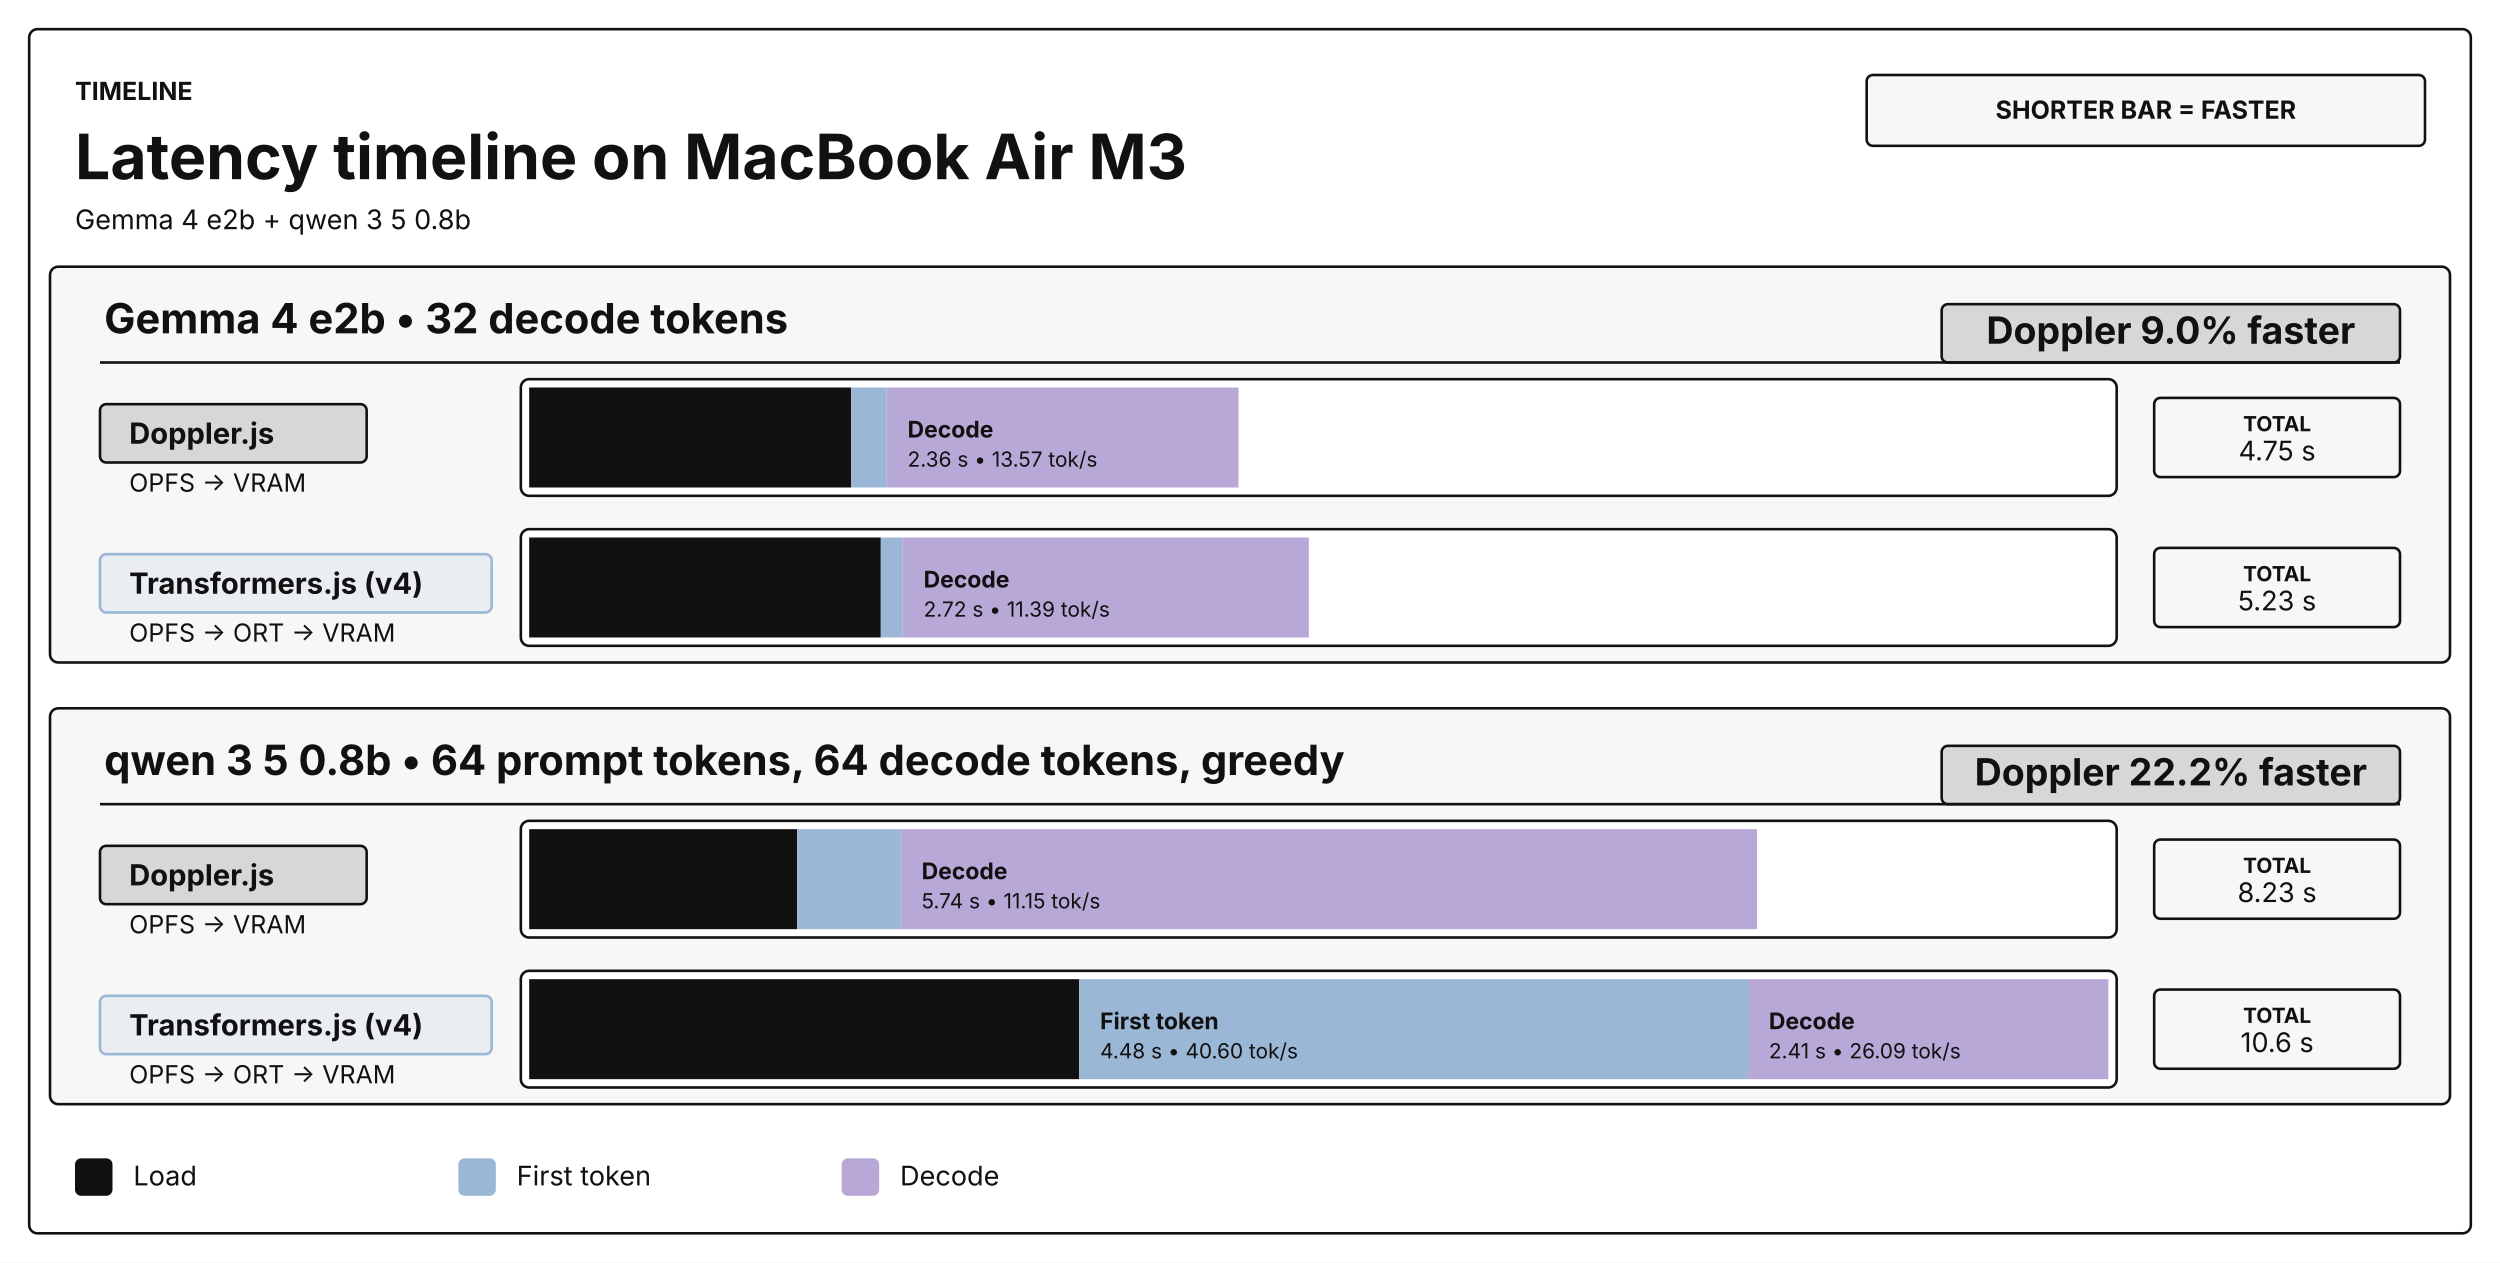
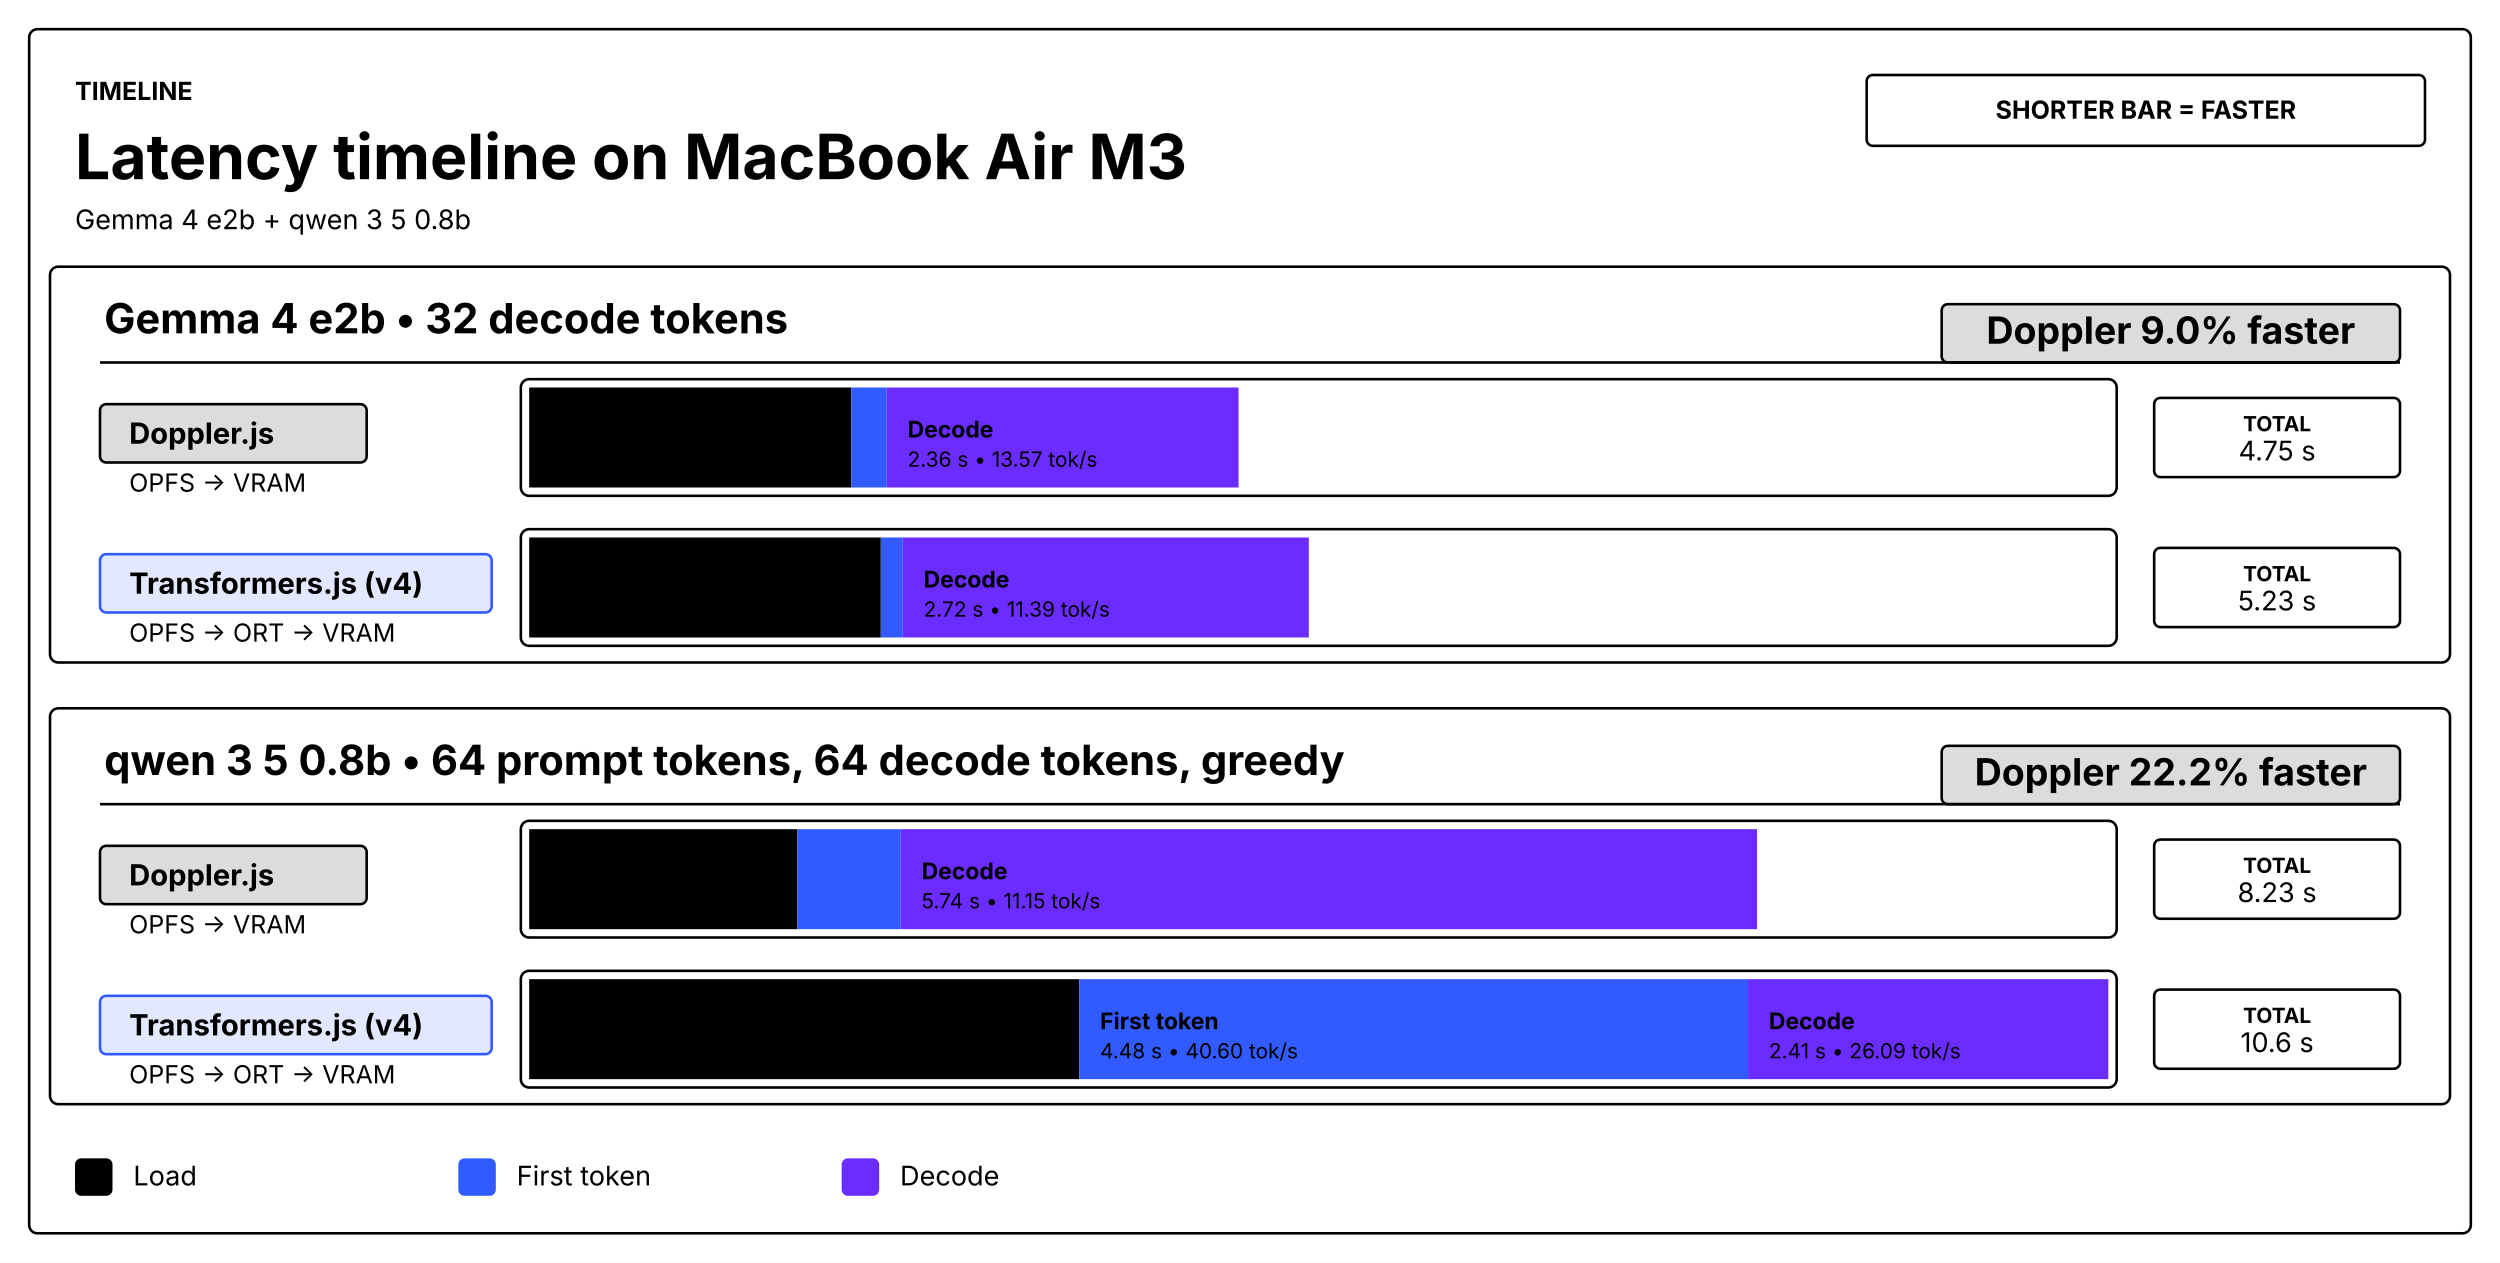
<svg xmlns="http://www.w3.org/2000/svg" width="1200" height="606" viewBox="0 0 1200 606" role="img" aria-labelledby="chart-title-1 chart-desc-1">
  <defs>
    <style>
-   text { fill: #111111; font-family: Inter, "Segoe UI", "Helvetica Neue", Arial, sans-serif; letter-spacing: 0; }
+   text { fill: #000000; font-family: Inter, "Segoe UI", "Helvetica Neue", Arial, sans-serif; letter-spacing: 0; }
</style>
  </defs>
  <rect x="0" y="0" width="1200" height="606" fill="#ffffff" />
-   <rect x="14" y="14" width="1172" height="578" rx="4" fill="#ffffff" stroke="#111111" stroke-width="1.25" />
-   <text x="36" y="48" fill="#111111" font-family="Inter, 'Segoe UI', 'Helvetica Neue', Arial, sans-serif" font-size="12" font-weight="bold">TIMELINE</text>
-   <text x="36" y="86" fill="#111111" font-family="Inter, 'Segoe UI', 'Helvetica Neue', Arial, sans-serif" font-size="30" font-weight="bold">Latency timeline on MacBook Air M3</text>
-   <text x="36" y="110" fill="#5a5a5a" font-family="Inter, 'Segoe UI', 'Helvetica Neue', Arial, sans-serif" font-size="13">Gemma 4 e2b + qwen 3 5 0.8b</text>
-   <rect x="896" y="36" width="268" height="34" rx="3" fill="#f7f7f7" stroke="#111111" stroke-width="1.25" />
-   <text x="1030" y="57" text-anchor="middle" fill="#111111" font-family="Inter, 'Segoe UI', 'Helvetica Neue', Arial, sans-serif" font-size="12" font-weight="bold">SHORTER BAR = FASTER</text>
-   <rect x="24" y="128" width="1152" height="190" rx="4" fill="#f7f7f7" stroke="#111111" stroke-width="1.25" />
-   <line x1="48" y1="174" x2="1152" y2="174" stroke="#111111" stroke-width="1.25" />
-   <text x="50" y="160" fill="#111111" font-family="Inter, 'Segoe UI', 'Helvetica Neue', Arial, sans-serif" font-size="20" font-weight="bold">Gemma 4 e2b • 32 decode tokens</text>
-   <rect x="932" y="146" width="220" height="28" rx="3" fill="#111111" fill-opacity="0.14" stroke="#111111" stroke-width="1.25" />
-   <text x="1042" y="165" text-anchor="middle" fill="#111111" font-family="Inter, 'Segoe UI', 'Helvetica Neue', Arial, sans-serif" font-size="18" font-weight="bold">Doppler 9.0% faster</text>
-   <rect x="48" y="194" width="128" height="28" rx="3" fill="#111111" fill-opacity="0.14" stroke="#111111" stroke-width="1.25" />
-   <text x="62" y="213" fill="#111111" font-family="Inter, 'Segoe UI', 'Helvetica Neue', Arial, sans-serif" font-size="14" font-weight="bold">Doppler.js</text>
-   <text x="62" y="236" fill="#5a5a5a" font-family="Inter, 'Segoe UI', 'Helvetica Neue', Arial, sans-serif" font-size="12">OPFS → VRAM</text>
-   <rect x="250" y="182" width="766" height="56" rx="4" fill="#ffffff" stroke="#111111" stroke-width="1.25" />
-   <rect x="254" y="186" width="154.61" height="48" fill="#111111" />
+   <rect x="14" y="14" width="1172" height="578" rx="4" fill="#ffffff" stroke="#000000" stroke-width="1.25" />
+   <text x="36" y="48" fill="#000000" font-family="Inter, 'Segoe UI', 'Helvetica Neue', Arial, sans-serif" font-size="12" font-weight="bold">TIMELINE</text>
+   <text x="36" y="86" fill="#000000" font-family="Inter, 'Segoe UI', 'Helvetica Neue', Arial, sans-serif" font-size="30" font-weight="bold">Latency timeline on MacBook Air M3</text>
+   <text x="36" y="110" fill="#6b2cff" font-family="Inter, 'Segoe UI', 'Helvetica Neue', Arial, sans-serif" font-size="13">Gemma 4 e2b + qwen 3 5 0.8b</text>
+   <rect x="896" y="36" width="268" height="34" rx="3" fill="#ffffff" stroke="#000000" stroke-width="1.25" />
+   <text x="1030" y="57" text-anchor="middle" fill="#000000" font-family="Inter, 'Segoe UI', 'Helvetica Neue', Arial, sans-serif" font-size="12" font-weight="bold">SHORTER BAR = FASTER</text>
+   <rect x="24" y="128" width="1152" height="190" rx="4" fill="#ffffff" stroke="#000000" stroke-width="1.25" />
+   <line x1="48" y1="174" x2="1152" y2="174" stroke="#000000" stroke-width="1.25" />
+   <text x="50" y="160" fill="#000000" font-family="Inter, 'Segoe UI', 'Helvetica Neue', Arial, sans-serif" font-size="20" font-weight="bold">Gemma 4 e2b • 32 decode tokens</text>
+   <rect x="932" y="146" width="220" height="28" rx="3" fill="#000000" fill-opacity="0.14" stroke="#000000" stroke-width="1.25" />
+   <text x="1042" y="165" text-anchor="middle" fill="#000000" font-family="Inter, 'Segoe UI', 'Helvetica Neue', Arial, sans-serif" font-size="18" font-weight="bold">Doppler 9.0% faster</text>
+   <rect x="48" y="194" width="128" height="28" rx="3" fill="#000000" fill-opacity="0.14" stroke="#000000" stroke-width="1.25" />
+   <text x="62" y="213" fill="#000000" font-family="Inter, 'Segoe UI', 'Helvetica Neue', Arial, sans-serif" font-size="14" font-weight="bold">Doppler.js</text>
+   <text x="62" y="236" fill="#6b2cff" font-family="Inter, 'Segoe UI', 'Helvetica Neue', Arial, sans-serif" font-size="12">OPFS → VRAM</text>
+   <rect x="250" y="182" width="766" height="56" rx="4" fill="#ffffff" stroke="#000000" stroke-width="1.25" />
+   <rect x="254" y="186" width="154.61" height="48" fill="#000000" />
  <text x="264" y="210" fill="#ffffff" font-family="Inter, 'Segoe UI', 'Helvetica Neue', Arial, sans-serif" font-size="11" font-weight="bold">Warm load</text>
  <text x="264" y="224" fill="#ffffff" font-family="SFMono-Regular, Menlo, Consolas, 'Liberation Mono', monospace" font-size="10">2.16 s</text>
-   <rect x="408.61" y="186" width="17.015" height="48" fill="#9bb7d6" />
-   <rect x="425.625" y="186" width="168.882" height="48" fill="#b8a8d8" />
-   <text x="435.625" y="210" fill="#111111" font-family="Inter, 'Segoe UI', 'Helvetica Neue', Arial, sans-serif" font-size="11" font-weight="bold">Decode</text>
-   <text x="435.625" y="224" fill="#111111" font-family="SFMono-Regular, Menlo, Consolas, 'Liberation Mono', monospace" font-size="10">2.36 s • 13.57 tok/s</text>
-   <rect x="1034" y="191" width="118" height="38" rx="3" fill="#f7f7f7" stroke="#111111" stroke-width="1.25" />
-   <text x="1093" y="207" text-anchor="middle" fill="#5a5a5a" font-family="Inter, 'Segoe UI', 'Helvetica Neue', Arial, sans-serif" font-size="10" font-weight="bold">TOTAL</text>
-   <text x="1093" y="221" text-anchor="middle" fill="#111111" font-family="SFMono-Regular, Menlo, Consolas, 'Liberation Mono', monospace" font-size="13">4.75 s</text>
-   <rect x="48" y="266" width="188" height="28" rx="3" fill="#9bb7d6" fill-opacity="0.14" stroke="#9bb7d6" stroke-width="1.25" />
-   <text x="62" y="285" fill="#9bb7d6" font-family="Inter, 'Segoe UI', 'Helvetica Neue', Arial, sans-serif" font-size="14" font-weight="bold">Transformers.js (v4)</text>
-   <text x="62" y="308" fill="#5a5a5a" font-family="Inter, 'Segoe UI', 'Helvetica Neue', Arial, sans-serif" font-size="12">OPFS → ORT → VRAM</text>
-   <rect x="250" y="254" width="766" height="56" rx="4" fill="#ffffff" stroke="#111111" stroke-width="1.25" />
-   <rect x="254" y="258" width="168.791" height="48" fill="#111111" />
+   <rect x="408.61" y="186" width="17.015" height="48" fill="#315bff" />
+   <rect x="425.625" y="186" width="168.882" height="48" fill="#6b2cff" />
+   <text x="435.625" y="210" fill="#000000" font-family="Inter, 'Segoe UI', 'Helvetica Neue', Arial, sans-serif" font-size="11" font-weight="bold">Decode</text>
+   <text x="435.625" y="224" fill="#000000" font-family="SFMono-Regular, Menlo, Consolas, 'Liberation Mono', monospace" font-size="10">2.36 s • 13.57 tok/s</text>
+   <rect x="1034" y="191" width="118" height="38" rx="3" fill="#ffffff" stroke="#000000" stroke-width="1.25" />
+   <text x="1093" y="207" text-anchor="middle" fill="#6b2cff" font-family="Inter, 'Segoe UI', 'Helvetica Neue', Arial, sans-serif" font-size="10" font-weight="bold">TOTAL</text>
+   <text x="1093" y="221" text-anchor="middle" fill="#000000" font-family="SFMono-Regular, Menlo, Consolas, 'Liberation Mono', monospace" font-size="13">4.75 s</text>
+   <rect x="48" y="266" width="188" height="28" rx="3" fill="#315bff" fill-opacity="0.14" stroke="#315bff" stroke-width="1.25" />
+   <text x="62" y="285" fill="#315bff" font-family="Inter, 'Segoe UI', 'Helvetica Neue', Arial, sans-serif" font-size="14" font-weight="bold">Transformers.js (v4)</text>
+   <text x="62" y="308" fill="#6b2cff" font-family="Inter, 'Segoe UI', 'Helvetica Neue', Arial, sans-serif" font-size="12">OPFS → ORT → VRAM</text>
+   <rect x="250" y="254" width="766" height="56" rx="4" fill="#ffffff" stroke="#000000" stroke-width="1.25" />
+   <rect x="254" y="258" width="168.791" height="48" fill="#000000" />
  <text x="264" y="282" fill="#ffffff" font-family="Inter, 'Segoe UI', 'Helvetica Neue', Arial, sans-serif" font-size="11" font-weight="bold">Warm load</text>
  <text x="264" y="296" fill="#ffffff" font-family="SFMono-Regular, Menlo, Consolas, 'Liberation Mono', monospace" font-size="10">2.36 s</text>
-   <rect x="422.791" y="258" width="10.529" height="48" fill="#9bb7d6" />
-   <rect x="433.32" y="258" width="194.921" height="48" fill="#b8a8d8" />
-   <text x="443.32" y="282" fill="#111111" font-family="Inter, 'Segoe UI', 'Helvetica Neue', Arial, sans-serif" font-size="11" font-weight="bold">Decode</text>
-   <text x="443.32" y="296" fill="#111111" font-family="SFMono-Regular, Menlo, Consolas, 'Liberation Mono', monospace" font-size="10">2.72 s • 11.39 tok/s</text>
-   <rect x="1034" y="263" width="118" height="38" rx="3" fill="#f7f7f7" stroke="#111111" stroke-width="1.25" />
-   <text x="1093" y="279" text-anchor="middle" fill="#5a5a5a" font-family="Inter, 'Segoe UI', 'Helvetica Neue', Arial, sans-serif" font-size="10" font-weight="bold">TOTAL</text>
-   <text x="1093" y="293" text-anchor="middle" fill="#111111" font-family="SFMono-Regular, Menlo, Consolas, 'Liberation Mono', monospace" font-size="13">5.23 s</text>
-   <rect x="24" y="340" width="1152" height="190" rx="4" fill="#f7f7f7" stroke="#111111" stroke-width="1.25" />
-   <line x1="48" y1="386" x2="1152" y2="386" stroke="#111111" stroke-width="1.25" />
-   <text x="50" y="372" fill="#111111" font-family="Inter, 'Segoe UI', 'Helvetica Neue', Arial, sans-serif" font-size="20" font-weight="bold">qwen 3 5 0.8b • 64 prompt tokens, 64 decode tokens, greedy</text>
-   <rect x="932" y="358" width="220" height="28" rx="3" fill="#111111" fill-opacity="0.14" stroke="#111111" stroke-width="1.25" />
-   <text x="1042" y="377" text-anchor="middle" fill="#111111" font-family="Inter, 'Segoe UI', 'Helvetica Neue', Arial, sans-serif" font-size="18" font-weight="bold">Doppler 22.2% faster</text>
-   <rect x="48" y="406" width="128" height="28" rx="3" fill="#111111" fill-opacity="0.14" stroke="#111111" stroke-width="1.25" />
-   <text x="62" y="425" fill="#111111" font-family="Inter, 'Segoe UI', 'Helvetica Neue', Arial, sans-serif" font-size="14" font-weight="bold">Doppler.js</text>
-   <text x="62" y="448" fill="#5a5a5a" font-family="Inter, 'Segoe UI', 'Helvetica Neue', Arial, sans-serif" font-size="12">OPFS → VRAM</text>
-   <rect x="250" y="394" width="766" height="56" rx="4" fill="#ffffff" stroke="#111111" stroke-width="1.25" />
-   <rect x="254" y="398" width="128.701" height="48" fill="#111111" />
+   <rect x="422.791" y="258" width="10.529" height="48" fill="#315bff" />
+   <rect x="433.32" y="258" width="194.921" height="48" fill="#6b2cff" />
+   <text x="443.32" y="282" fill="#000000" font-family="Inter, 'Segoe UI', 'Helvetica Neue', Arial, sans-serif" font-size="11" font-weight="bold">Decode</text>
+   <text x="443.32" y="296" fill="#000000" font-family="SFMono-Regular, Menlo, Consolas, 'Liberation Mono', monospace" font-size="10">2.72 s • 11.39 tok/s</text>
+   <rect x="1034" y="263" width="118" height="38" rx="3" fill="#ffffff" stroke="#000000" stroke-width="1.25" />
+   <text x="1093" y="279" text-anchor="middle" fill="#6b2cff" font-family="Inter, 'Segoe UI', 'Helvetica Neue', Arial, sans-serif" font-size="10" font-weight="bold">TOTAL</text>
+   <text x="1093" y="293" text-anchor="middle" fill="#000000" font-family="SFMono-Regular, Menlo, Consolas, 'Liberation Mono', monospace" font-size="13">5.23 s</text>
+   <rect x="24" y="340" width="1152" height="190" rx="4" fill="#ffffff" stroke="#000000" stroke-width="1.25" />
+   <line x1="48" y1="386" x2="1152" y2="386" stroke="#000000" stroke-width="1.25" />
+   <text x="50" y="372" fill="#000000" font-family="Inter, 'Segoe UI', 'Helvetica Neue', Arial, sans-serif" font-size="20" font-weight="bold">qwen 3 5 0.8b • 64 prompt tokens, 64 decode tokens, greedy</text>
+   <rect x="932" y="358" width="220" height="28" rx="3" fill="#000000" fill-opacity="0.14" stroke="#000000" stroke-width="1.25" />
+   <text x="1042" y="377" text-anchor="middle" fill="#000000" font-family="Inter, 'Segoe UI', 'Helvetica Neue', Arial, sans-serif" font-size="18" font-weight="bold">Doppler 22.2% faster</text>
+   <rect x="48" y="406" width="128" height="28" rx="3" fill="#000000" fill-opacity="0.14" stroke="#000000" stroke-width="1.25" />
+   <text x="62" y="425" fill="#000000" font-family="Inter, 'Segoe UI', 'Helvetica Neue', Arial, sans-serif" font-size="14" font-weight="bold">Doppler.js</text>
+   <text x="62" y="448" fill="#6b2cff" font-family="Inter, 'Segoe UI', 'Helvetica Neue', Arial, sans-serif" font-size="12">OPFS → VRAM</text>
+   <rect x="250" y="394" width="766" height="56" rx="4" fill="#ffffff" stroke="#000000" stroke-width="1.25" />
+   <rect x="254" y="398" width="128.701" height="48" fill="#000000" />
  <text x="264" y="422" fill="#ffffff" font-family="Inter, 'Segoe UI', 'Helvetica Neue', Arial, sans-serif" font-size="11" font-weight="bold">Warm load</text>
  <text x="264" y="436" fill="#ffffff" font-family="SFMono-Regular, Menlo, Consolas, 'Liberation Mono', monospace" font-size="10">1.80 s</text>
-   <rect x="382.701" y="398" width="49.677" height="48" fill="#9bb7d6" />
-   <rect x="432.378" y="398" width="410.973" height="48" fill="#b8a8d8" />
-   <text x="442.378" y="422" fill="#111111" font-family="Inter, 'Segoe UI', 'Helvetica Neue', Arial, sans-serif" font-size="11" font-weight="bold">Decode</text>
-   <text x="442.378" y="436" fill="#111111" font-family="SFMono-Regular, Menlo, Consolas, 'Liberation Mono', monospace" font-size="10">5.74 s • 11.15 tok/s</text>
-   <rect x="1034" y="403" width="118" height="38" rx="3" fill="#f7f7f7" stroke="#111111" stroke-width="1.25" />
-   <text x="1093" y="419" text-anchor="middle" fill="#5a5a5a" font-family="Inter, 'Segoe UI', 'Helvetica Neue', Arial, sans-serif" font-size="10" font-weight="bold">TOTAL</text>
-   <text x="1093" y="433" text-anchor="middle" fill="#111111" font-family="SFMono-Regular, Menlo, Consolas, 'Liberation Mono', monospace" font-size="13">8.23 s</text>
-   <rect x="48" y="478" width="188" height="28" rx="3" fill="#9bb7d6" fill-opacity="0.14" stroke="#9bb7d6" stroke-width="1.25" />
-   <text x="62" y="497" fill="#9bb7d6" font-family="Inter, 'Segoe UI', 'Helvetica Neue', Arial, sans-serif" font-size="14" font-weight="bold">Transformers.js (v4)</text>
-   <text x="62" y="520" fill="#5a5a5a" font-family="Inter, 'Segoe UI', 'Helvetica Neue', Arial, sans-serif" font-size="12">OPFS → ORT → VRAM</text>
-   <rect x="250" y="466" width="766" height="56" rx="4" fill="#ffffff" stroke="#111111" stroke-width="1.25" />
-   <rect x="254" y="470" width="264.037" height="48" fill="#111111" />
+   <rect x="382.701" y="398" width="49.677" height="48" fill="#315bff" />
+   <rect x="432.378" y="398" width="410.973" height="48" fill="#6b2cff" />
+   <text x="442.378" y="422" fill="#000000" font-family="Inter, 'Segoe UI', 'Helvetica Neue', Arial, sans-serif" font-size="11" font-weight="bold">Decode</text>
+   <text x="442.378" y="436" fill="#000000" font-family="SFMono-Regular, Menlo, Consolas, 'Liberation Mono', monospace" font-size="10">5.74 s • 11.15 tok/s</text>
+   <rect x="1034" y="403" width="118" height="38" rx="3" fill="#ffffff" stroke="#000000" stroke-width="1.25" />
+   <text x="1093" y="419" text-anchor="middle" fill="#6b2cff" font-family="Inter, 'Segoe UI', 'Helvetica Neue', Arial, sans-serif" font-size="10" font-weight="bold">TOTAL</text>
+   <text x="1093" y="433" text-anchor="middle" fill="#000000" font-family="SFMono-Regular, Menlo, Consolas, 'Liberation Mono', monospace" font-size="13">8.23 s</text>
+   <rect x="48" y="478" width="188" height="28" rx="3" fill="#315bff" fill-opacity="0.14" stroke="#315bff" stroke-width="1.25" />
+   <text x="62" y="497" fill="#315bff" font-family="Inter, 'Segoe UI', 'Helvetica Neue', Arial, sans-serif" font-size="14" font-weight="bold">Transformers.js (v4)</text>
+   <text x="62" y="520" fill="#6b2cff" font-family="Inter, 'Segoe UI', 'Helvetica Neue', Arial, sans-serif" font-size="12">OPFS → ORT → VRAM</text>
+   <rect x="250" y="466" width="766" height="56" rx="4" fill="#ffffff" stroke="#000000" stroke-width="1.25" />
+   <rect x="254" y="470" width="264.037" height="48" fill="#000000" />
  <text x="264" y="494" fill="#ffffff" font-family="Inter, 'Segoe UI', 'Helvetica Neue', Arial, sans-serif" font-size="11" font-weight="bold">Warm load</text>
  <text x="264" y="508" fill="#ffffff" font-family="SFMono-Regular, Menlo, Consolas, 'Liberation Mono', monospace" font-size="10">3.69 s</text>
-   <rect x="518.037" y="470" width="321.027" height="48" fill="#9bb7d6" />
-   <text x="528.037" y="494" fill="#111111" font-family="Inter, 'Segoe UI', 'Helvetica Neue', Arial, sans-serif" font-size="11" font-weight="bold">First token</text>
-   <text x="528.037" y="508" fill="#111111" font-family="SFMono-Regular, Menlo, Consolas, 'Liberation Mono', monospace" font-size="10">4.48 s • 40.60 tok/s</text>
-   <rect x="839.063" y="470" width="172.937" height="48" fill="#b8a8d8" />
-   <text x="849.063" y="494" fill="#111111" font-family="Inter, 'Segoe UI', 'Helvetica Neue', Arial, sans-serif" font-size="11" font-weight="bold">Decode</text>
-   <text x="849.063" y="508" fill="#111111" font-family="SFMono-Regular, Menlo, Consolas, 'Liberation Mono', monospace" font-size="10">2.41 s • 26.09 tok/s</text>
-   <rect x="1034" y="475" width="118" height="38" rx="3" fill="#f7f7f7" stroke="#111111" stroke-width="1.25" />
-   <text x="1093" y="491" text-anchor="middle" fill="#5a5a5a" font-family="Inter, 'Segoe UI', 'Helvetica Neue', Arial, sans-serif" font-size="10" font-weight="bold">TOTAL</text>
-   <text x="1093" y="505" text-anchor="middle" fill="#111111" font-family="SFMono-Regular, Menlo, Consolas, 'Liberation Mono', monospace" font-size="13">10.6 s</text>
-   <rect x="36" y="556" width="18" height="18" rx="3" fill="#111111" />
-   <text x="64" y="569" fill="#111111" font-family="Inter, 'Segoe UI', 'Helvetica Neue', Arial, sans-serif" font-size="13">Load</text>
-   <rect x="220" y="556" width="18" height="18" rx="3" fill="#9bb7d6" />
-   <text x="248" y="569" fill="#111111" font-family="Inter, 'Segoe UI', 'Helvetica Neue', Arial, sans-serif" font-size="13">First token</text>
-   <rect x="404" y="556" width="18" height="18" rx="3" fill="#b8a8d8" />
-   <text x="432" y="569" fill="#111111" font-family="Inter, 'Segoe UI', 'Helvetica Neue', Arial, sans-serif" font-size="13">Decode</text>
+   <rect x="518.037" y="470" width="321.027" height="48" fill="#315bff" />
+   <text x="528.037" y="494" fill="#000000" font-family="Inter, 'Segoe UI', 'Helvetica Neue', Arial, sans-serif" font-size="11" font-weight="bold">First token</text>
+   <text x="528.037" y="508" fill="#000000" font-family="SFMono-Regular, Menlo, Consolas, 'Liberation Mono', monospace" font-size="10">4.48 s • 40.60 tok/s</text>
+   <rect x="839.063" y="470" width="172.937" height="48" fill="#6b2cff" />
+   <text x="849.063" y="494" fill="#000000" font-family="Inter, 'Segoe UI', 'Helvetica Neue', Arial, sans-serif" font-size="11" font-weight="bold">Decode</text>
+   <text x="849.063" y="508" fill="#000000" font-family="SFMono-Regular, Menlo, Consolas, 'Liberation Mono', monospace" font-size="10">2.41 s • 26.09 tok/s</text>
+   <rect x="1034" y="475" width="118" height="38" rx="3" fill="#ffffff" stroke="#000000" stroke-width="1.25" />
+   <text x="1093" y="491" text-anchor="middle" fill="#6b2cff" font-family="Inter, 'Segoe UI', 'Helvetica Neue', Arial, sans-serif" font-size="10" font-weight="bold">TOTAL</text>
+   <text x="1093" y="505" text-anchor="middle" fill="#000000" font-family="SFMono-Regular, Menlo, Consolas, 'Liberation Mono', monospace" font-size="13">10.6 s</text>
+   <rect x="36" y="556" width="18" height="18" rx="3" fill="#000000" />
+   <text x="64" y="569" fill="#000000" font-family="Inter, 'Segoe UI', 'Helvetica Neue', Arial, sans-serif" font-size="13">Load</text>
+   <rect x="220" y="556" width="18" height="18" rx="3" fill="#315bff" />
+   <text x="248" y="569" fill="#000000" font-family="Inter, 'Segoe UI', 'Helvetica Neue', Arial, sans-serif" font-size="13">First token</text>
+   <rect x="404" y="556" width="18" height="18" rx="3" fill="#6b2cff" />
+   <text x="432" y="569" fill="#000000" font-family="Inter, 'Segoe UI', 'Helvetica Neue', Arial, sans-serif" font-size="13">Decode</text>
</svg>
